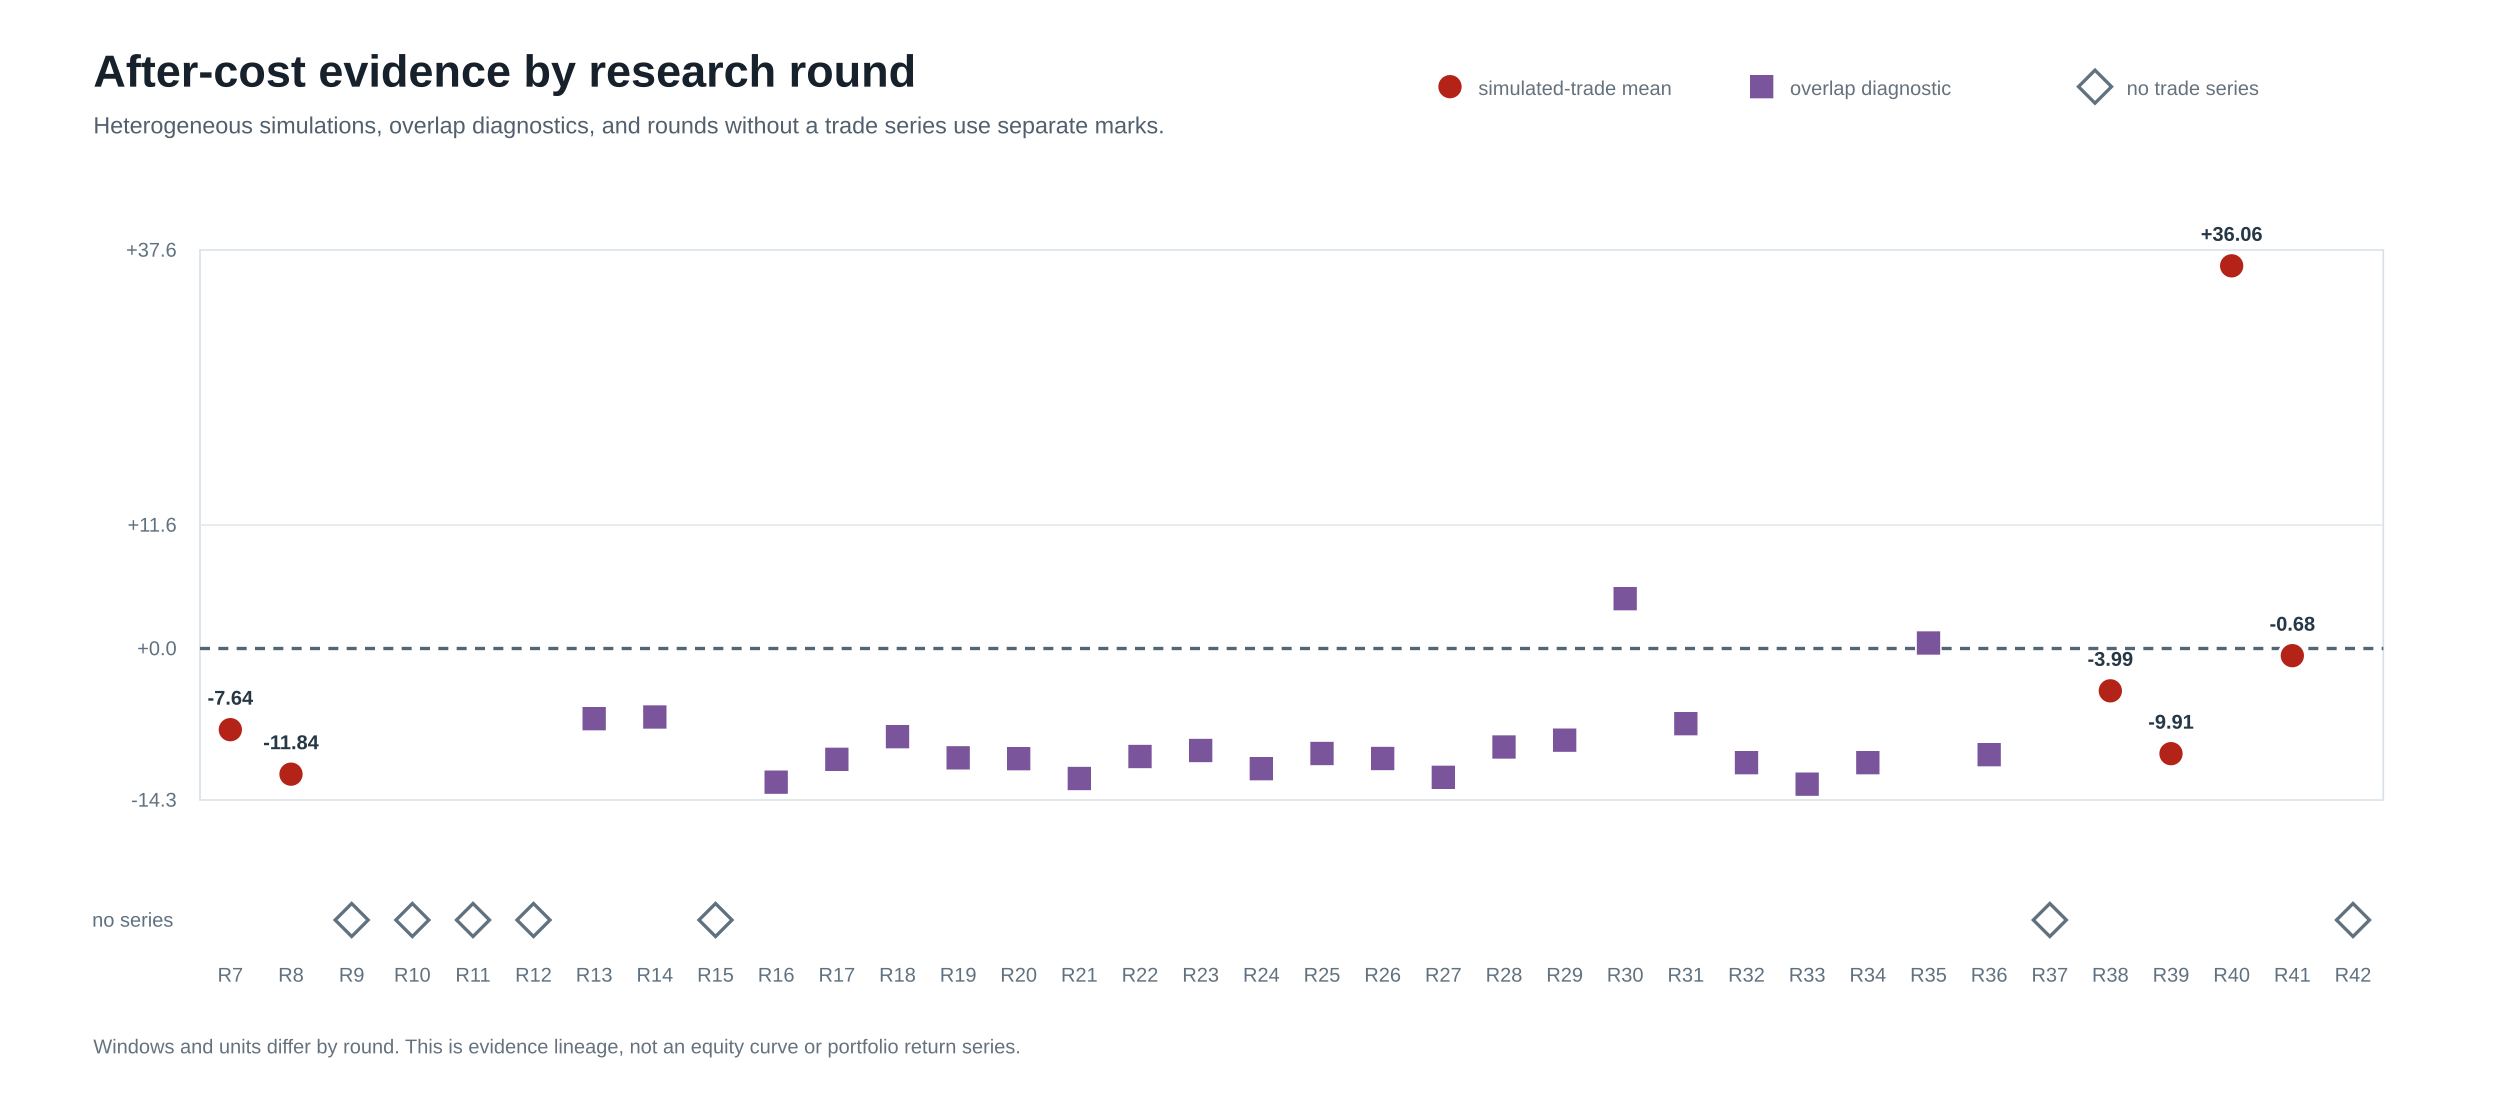
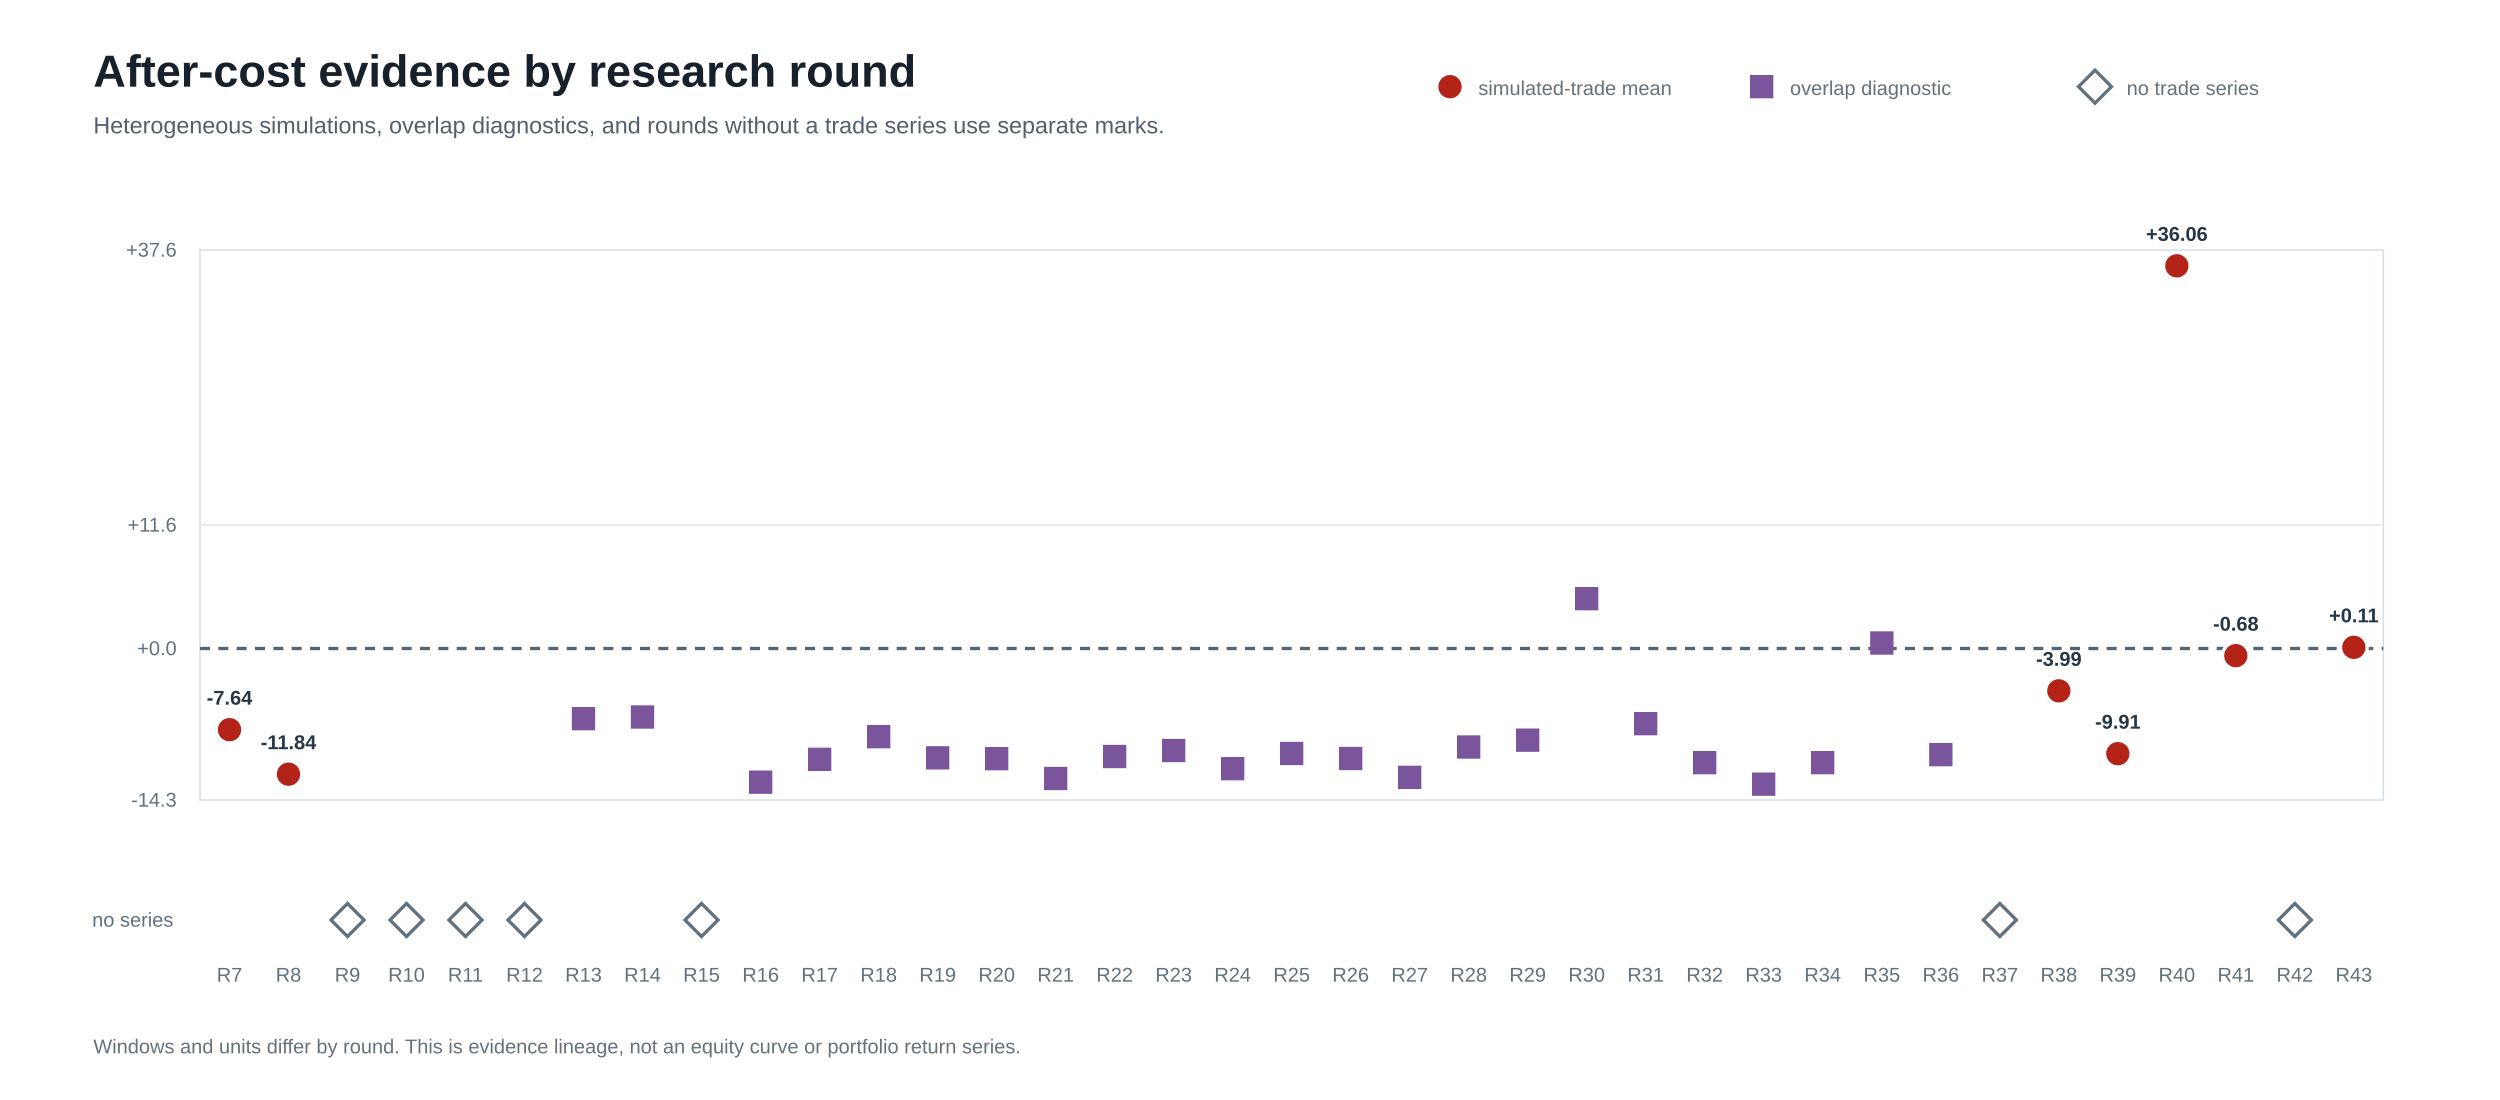
<svg xmlns="http://www.w3.org/2000/svg" width="1500" height="660" viewBox="0 0 1500 660" role="img" aria-labelledby="title desc">
  <rect width="100%" height="100%" fill="#ffffff" />
  <style>text{font-family:"Segoe UI",Arial,sans-serif;letter-spacing:0}.title{font-size:27px;font-weight:700;fill:#17212b}.subtitle{font-size:14px;fill:#52606d}.label{font-size:13px;fill:#263746}.axis{font-size:12px;fill:#60717f}.value{font-size:12px;font-weight:650;fill:#263746}.note{font-size:12px;fill:#65727d}.grid{stroke:#e1e8ed;stroke-width:1}.zero{stroke:#526674;stroke-width:2;stroke-dasharray:6 5}</style>
  <text x="56" y="52" class="title">After-cost evidence by research round</text>
  <text x="56" y="80" class="subtitle">Heterogeneous simulations, overlap diagnostics, and rounds without a trade series use separate marks.</text>
  <circle cx="870" cy="52" r="7" fill="#b42318" />
  <text x="887" y="57" class="note">simulated-trade mean</text>
  <rect x="1050" y="45" width="14" height="14" fill="#7b559c" />
  <text x="1074" y="57" class="note">overlap diagnostic</text>
  <rect x="1250" y="45" width="14" height="14" fill="#ffffff" stroke="#60717f" stroke-width="2" transform="rotate(45 1257 52)" />
  <text x="1276" y="57" class="note">no trade series</text>
  <rect x="120" y="150" width="1310" height="330" fill="#ffffff" stroke="#d8e0e7" />
  <line x1="120" y1="480.0" x2="1430" y2="480.0" class="grid" />
  <text x="106" y="484.0" text-anchor="end" class="axis">-14.3</text>
  <line x1="120" y1="389.1" x2="1430" y2="389.1" class="zero" />
  <text x="106" y="393.1" text-anchor="end" class="axis">+0.0</text>
  <line x1="120" y1="315.0" x2="1430" y2="315.0" class="grid" />
  <text x="106" y="319.0" text-anchor="end" class="axis">+11.6</text>
  <line x1="120" y1="150.0" x2="1430" y2="150.0" class="grid" />
  <text x="106" y="154.0" text-anchor="end" class="axis">+37.6</text>
  <text x="104" y="556" text-anchor="end" class="axis">no series</text>
-   <circle cx="138.2" cy="437.8" r="8" fill="#b42318" stroke="#ffffff" stroke-width="2" />
-   <text x="138.2" y="422.8" text-anchor="middle" class="value">-7.64</text>
-   <text x="138.2" y="589" text-anchor="middle" class="axis">R7</text>
-   <circle cx="174.6" cy="464.5" r="8" fill="#b42318" stroke="#ffffff" stroke-width="2" />
-   <text x="174.6" y="449.5" text-anchor="middle" class="value">-11.84</text>
-   <text x="174.6" y="589" text-anchor="middle" class="axis">R8</text>
-   <rect x="204.0" y="545.0" width="14" height="14" fill="#ffffff" stroke="#60717f" stroke-width="2" transform="rotate(45 211.0 552.0)" />
-   <text x="211.0" y="589" text-anchor="middle" class="axis">R9</text>
-   <rect x="240.4" y="545.0" width="14" height="14" fill="#ffffff" stroke="#60717f" stroke-width="2" transform="rotate(45 247.4 552.0)" />
-   <text x="247.4" y="589" text-anchor="middle" class="axis">R10</text>
-   <rect x="276.8" y="545.0" width="14" height="14" fill="#ffffff" stroke="#60717f" stroke-width="2" transform="rotate(45 283.8 552.0)" />
-   <text x="283.8" y="589" text-anchor="middle" class="axis">R11</text>
-   <rect x="313.1" y="545.0" width="14" height="14" fill="#ffffff" stroke="#60717f" stroke-width="2" transform="rotate(45 320.1 552.0)" />
-   <text x="320.1" y="589" text-anchor="middle" class="axis">R12</text>
-   <rect x="349.5" y="424.2" width="14" height="14" fill="#7b559c" />
-   <text x="356.5" y="589" text-anchor="middle" class="axis">R13</text>
-   <rect x="385.9" y="423.2" width="14" height="14" fill="#7b559c" />
-   <text x="392.9" y="589" text-anchor="middle" class="axis">R14</text>
-   <rect x="422.3" y="545.0" width="14" height="14" fill="#ffffff" stroke="#60717f" stroke-width="2" transform="rotate(45 429.3 552.0)" />
-   <text x="429.3" y="589" text-anchor="middle" class="axis">R15</text>
-   <rect x="458.7" y="462.3" width="14" height="14" fill="#7b559c" />
-   <text x="465.7" y="589" text-anchor="middle" class="axis">R16</text>
-   <rect x="495.1" y="448.6" width="14" height="14" fill="#7b559c" />
-   <text x="502.1" y="589" text-anchor="middle" class="axis">R17</text>
-   <rect x="531.5" y="435.0" width="14" height="14" fill="#7b559c" />
-   <text x="538.5" y="589" text-anchor="middle" class="axis">R18</text>
-   <rect x="567.9" y="447.7" width="14" height="14" fill="#7b559c" />
-   <text x="574.9" y="589" text-anchor="middle" class="axis">R19</text>
-   <rect x="604.2" y="448.2" width="14" height="14" fill="#7b559c" />
-   <text x="611.2" y="589" text-anchor="middle" class="axis">R20</text>
-   <rect x="640.6" y="460.1" width="14" height="14" fill="#7b559c" />
-   <text x="647.6" y="589" text-anchor="middle" class="axis">R21</text>
-   <rect x="677.0" y="446.9" width="14" height="14" fill="#7b559c" />
-   <text x="684.0" y="589" text-anchor="middle" class="axis">R22</text>
-   <rect x="713.4" y="443.3" width="14" height="14" fill="#7b559c" />
-   <text x="720.4" y="589" text-anchor="middle" class="axis">R23</text>
-   <rect x="749.8" y="454.2" width="14" height="14" fill="#7b559c" />
-   <text x="756.8" y="589" text-anchor="middle" class="axis">R24</text>
-   <rect x="786.2" y="445.1" width="14" height="14" fill="#7b559c" />
-   <text x="793.2" y="589" text-anchor="middle" class="axis">R25</text>
-   <rect x="822.6" y="448.1" width="14" height="14" fill="#7b559c" />
-   <text x="829.6" y="589" text-anchor="middle" class="axis">R26</text>
-   <rect x="859.0" y="459.4" width="14" height="14" fill="#7b559c" />
-   <text x="866.0" y="589" text-anchor="middle" class="axis">R27</text>
-   <rect x="895.4" y="441.2" width="14" height="14" fill="#7b559c" />
-   <text x="902.4" y="589" text-anchor="middle" class="axis">R28</text>
-   <rect x="931.8" y="437.1" width="14" height="14" fill="#7b559c" />
-   <text x="938.8" y="589" text-anchor="middle" class="axis">R29</text>
-   <rect x="968.1" y="352.2" width="14" height="14" fill="#7b559c" />
-   <text x="975.1" y="589" text-anchor="middle" class="axis">R30</text>
-   <rect x="1004.5" y="427.2" width="14" height="14" fill="#7b559c" />
-   <text x="1011.5" y="589" text-anchor="middle" class="axis">R31</text>
-   <rect x="1040.9" y="450.6" width="14" height="14" fill="#7b559c" />
-   <text x="1047.9" y="589" text-anchor="middle" class="axis">R32</text>
-   <rect x="1077.3" y="463.5" width="14" height="14" fill="#7b559c" />
-   <text x="1084.3" y="589" text-anchor="middle" class="axis">R33</text>
-   <rect x="1113.7" y="450.6" width="14" height="14" fill="#7b559c" />
-   <text x="1120.7" y="589" text-anchor="middle" class="axis">R34</text>
-   <rect x="1150.1" y="378.8" width="14" height="14" fill="#7b559c" />
-   <text x="1157.1" y="589" text-anchor="middle" class="axis">R35</text>
-   <rect x="1186.5" y="445.8" width="14" height="14" fill="#7b559c" />
-   <text x="1193.5" y="589" text-anchor="middle" class="axis">R36</text>
-   <rect x="1222.9" y="545.0" width="14" height="14" fill="#ffffff" stroke="#60717f" stroke-width="2" transform="rotate(45 1229.9 552.0)" />
-   <text x="1229.9" y="589" text-anchor="middle" class="axis">R37</text>
-   <circle cx="1266.2" cy="414.5" r="8" fill="#b42318" stroke="#ffffff" stroke-width="2" />
-   <text x="1266.2" y="399.5" text-anchor="middle" class="value">-3.99</text>
-   <text x="1266.2" y="589" text-anchor="middle" class="axis">R38</text>
-   <circle cx="1302.6" cy="452.2" r="8" fill="#b42318" stroke="#ffffff" stroke-width="2" />
-   <text x="1302.6" y="437.2" text-anchor="middle" class="value">-9.91</text>
-   <text x="1302.6" y="589" text-anchor="middle" class="axis">R39</text>
-   <circle cx="1339.0" cy="159.5" r="8" fill="#b42318" stroke="#ffffff" stroke-width="2" />
-   <text x="1339.0" y="144.5" text-anchor="middle" class="value">+36.06</text>
-   <text x="1339.0" y="589" text-anchor="middle" class="axis">R40</text>
-   <circle cx="1375.4" cy="393.4" r="8" fill="#b42318" stroke="#ffffff" stroke-width="2" />
-   <text x="1375.4" y="378.4" text-anchor="middle" class="value">-0.68</text>
-   <text x="1375.4" y="589" text-anchor="middle" class="axis">R41</text>
-   <rect x="1404.8" y="545.0" width="14" height="14" fill="#ffffff" stroke="#60717f" stroke-width="2" transform="rotate(45 1411.8 552.0)" />
-   <text x="1411.8" y="589" text-anchor="middle" class="axis">R42</text>
+   <circle cx="137.7" cy="437.8" r="8" fill="#b42318" stroke="#ffffff" stroke-width="2" />
+   <text x="137.7" y="422.8" text-anchor="middle" class="value">-7.64</text>
+   <text x="137.7" y="589" text-anchor="middle" class="axis">R7</text>
+   <circle cx="173.1" cy="464.5" r="8" fill="#b42318" stroke="#ffffff" stroke-width="2" />
+   <text x="173.1" y="449.5" text-anchor="middle" class="value">-11.84</text>
+   <text x="173.1" y="589" text-anchor="middle" class="axis">R8</text>
+   <rect x="201.5" y="545.0" width="14" height="14" fill="#ffffff" stroke="#60717f" stroke-width="2" transform="rotate(45 208.5 552.0)" />
+   <text x="208.5" y="589" text-anchor="middle" class="axis">R9</text>
+   <rect x="236.9" y="545.0" width="14" height="14" fill="#ffffff" stroke="#60717f" stroke-width="2" transform="rotate(45 243.9 552.0)" />
+   <text x="243.9" y="589" text-anchor="middle" class="axis">R10</text>
+   <rect x="272.3" y="545.0" width="14" height="14" fill="#ffffff" stroke="#60717f" stroke-width="2" transform="rotate(45 279.3 552.0)" />
+   <text x="279.3" y="589" text-anchor="middle" class="axis">R11</text>
+   <rect x="307.7" y="545.0" width="14" height="14" fill="#ffffff" stroke="#60717f" stroke-width="2" transform="rotate(45 314.7 552.0)" />
+   <text x="314.7" y="589" text-anchor="middle" class="axis">R12</text>
+   <rect x="343.1" y="424.2" width="14" height="14" fill="#7b559c" />
+   <text x="350.1" y="589" text-anchor="middle" class="axis">R13</text>
+   <rect x="378.5" y="423.2" width="14" height="14" fill="#7b559c" />
+   <text x="385.5" y="589" text-anchor="middle" class="axis">R14</text>
+   <rect x="413.9" y="545.0" width="14" height="14" fill="#ffffff" stroke="#60717f" stroke-width="2" transform="rotate(45 420.9 552.0)" />
+   <text x="420.9" y="589" text-anchor="middle" class="axis">R15</text>
+   <rect x="449.4" y="462.3" width="14" height="14" fill="#7b559c" />
+   <text x="456.4" y="589" text-anchor="middle" class="axis">R16</text>
+   <rect x="484.8" y="448.6" width="14" height="14" fill="#7b559c" />
+   <text x="491.8" y="589" text-anchor="middle" class="axis">R17</text>
+   <rect x="520.2" y="435.0" width="14" height="14" fill="#7b559c" />
+   <text x="527.2" y="589" text-anchor="middle" class="axis">R18</text>
+   <rect x="555.6" y="447.7" width="14" height="14" fill="#7b559c" />
+   <text x="562.6" y="589" text-anchor="middle" class="axis">R19</text>
+   <rect x="591.0" y="448.2" width="14" height="14" fill="#7b559c" />
+   <text x="598.0" y="589" text-anchor="middle" class="axis">R20</text>
+   <rect x="626.4" y="460.1" width="14" height="14" fill="#7b559c" />
+   <text x="633.4" y="589" text-anchor="middle" class="axis">R21</text>
+   <rect x="661.8" y="446.9" width="14" height="14" fill="#7b559c" />
+   <text x="668.8" y="589" text-anchor="middle" class="axis">R22</text>
+   <rect x="697.2" y="443.3" width="14" height="14" fill="#7b559c" />
+   <text x="704.2" y="589" text-anchor="middle" class="axis">R23</text>
+   <rect x="732.6" y="454.2" width="14" height="14" fill="#7b559c" />
+   <text x="739.6" y="589" text-anchor="middle" class="axis">R24</text>
+   <rect x="768.0" y="445.1" width="14" height="14" fill="#7b559c" />
+   <text x="775.0" y="589" text-anchor="middle" class="axis">R25</text>
+   <rect x="803.4" y="448.1" width="14" height="14" fill="#7b559c" />
+   <text x="810.4" y="589" text-anchor="middle" class="axis">R26</text>
+   <rect x="838.8" y="459.4" width="14" height="14" fill="#7b559c" />
+   <text x="845.8" y="589" text-anchor="middle" class="axis">R27</text>
+   <rect x="874.2" y="441.2" width="14" height="14" fill="#7b559c" />
+   <text x="881.2" y="589" text-anchor="middle" class="axis">R28</text>
+   <rect x="909.6" y="437.1" width="14" height="14" fill="#7b559c" />
+   <text x="916.6" y="589" text-anchor="middle" class="axis">R29</text>
+   <rect x="945.0" y="352.2" width="14" height="14" fill="#7b559c" />
+   <text x="952.0" y="589" text-anchor="middle" class="axis">R30</text>
+   <rect x="980.4" y="427.2" width="14" height="14" fill="#7b559c" />
+   <text x="987.4" y="589" text-anchor="middle" class="axis">R31</text>
+   <rect x="1015.8" y="450.6" width="14" height="14" fill="#7b559c" />
+   <text x="1022.8" y="589" text-anchor="middle" class="axis">R32</text>
+   <rect x="1051.2" y="463.5" width="14" height="14" fill="#7b559c" />
+   <text x="1058.2" y="589" text-anchor="middle" class="axis">R33</text>
+   <rect x="1086.6" y="450.6" width="14" height="14" fill="#7b559c" />
+   <text x="1093.6" y="589" text-anchor="middle" class="axis">R34</text>
+   <rect x="1122.1" y="378.8" width="14" height="14" fill="#7b559c" />
+   <text x="1129.1" y="589" text-anchor="middle" class="axis">R35</text>
+   <rect x="1157.5" y="445.8" width="14" height="14" fill="#7b559c" />
+   <text x="1164.5" y="589" text-anchor="middle" class="axis">R36</text>
+   <rect x="1192.9" y="545.0" width="14" height="14" fill="#ffffff" stroke="#60717f" stroke-width="2" transform="rotate(45 1199.9 552.0)" />
+   <text x="1199.9" y="589" text-anchor="middle" class="axis">R37</text>
+   <circle cx="1235.3" cy="414.5" r="8" fill="#b42318" stroke="#ffffff" stroke-width="2" />
+   <text x="1235.3" y="399.5" text-anchor="middle" class="value">-3.99</text>
+   <text x="1235.3" y="589" text-anchor="middle" class="axis">R38</text>
+   <circle cx="1270.7" cy="452.2" r="8" fill="#b42318" stroke="#ffffff" stroke-width="2" />
+   <text x="1270.7" y="437.2" text-anchor="middle" class="value">-9.91</text>
+   <text x="1270.7" y="589" text-anchor="middle" class="axis">R39</text>
+   <circle cx="1306.1" cy="159.5" r="8" fill="#b42318" stroke="#ffffff" stroke-width="2" />
+   <text x="1306.1" y="144.5" text-anchor="middle" class="value">+36.06</text>
+   <text x="1306.1" y="589" text-anchor="middle" class="axis">R40</text>
+   <circle cx="1341.5" cy="393.4" r="8" fill="#b42318" stroke="#ffffff" stroke-width="2" />
+   <text x="1341.5" y="378.4" text-anchor="middle" class="value">-0.68</text>
+   <text x="1341.5" y="589" text-anchor="middle" class="axis">R41</text>
+   <rect x="1369.9" y="545.0" width="14" height="14" fill="#ffffff" stroke="#60717f" stroke-width="2" transform="rotate(45 1376.9 552.0)" />
+   <text x="1376.9" y="589" text-anchor="middle" class="axis">R42</text>
+   <circle cx="1412.3" cy="388.4" r="8" fill="#b42318" stroke="#ffffff" stroke-width="2" />
+   <text x="1412.3" y="373.4" text-anchor="middle" class="value">+0.11</text>
+   <text x="1412.3" y="589" text-anchor="middle" class="axis">R43</text>
  <text x="56" y="632" class="note">Windows and units differ by round. This is evidence lineage, not an equity curve or portfolio return series.</text>
</svg>
